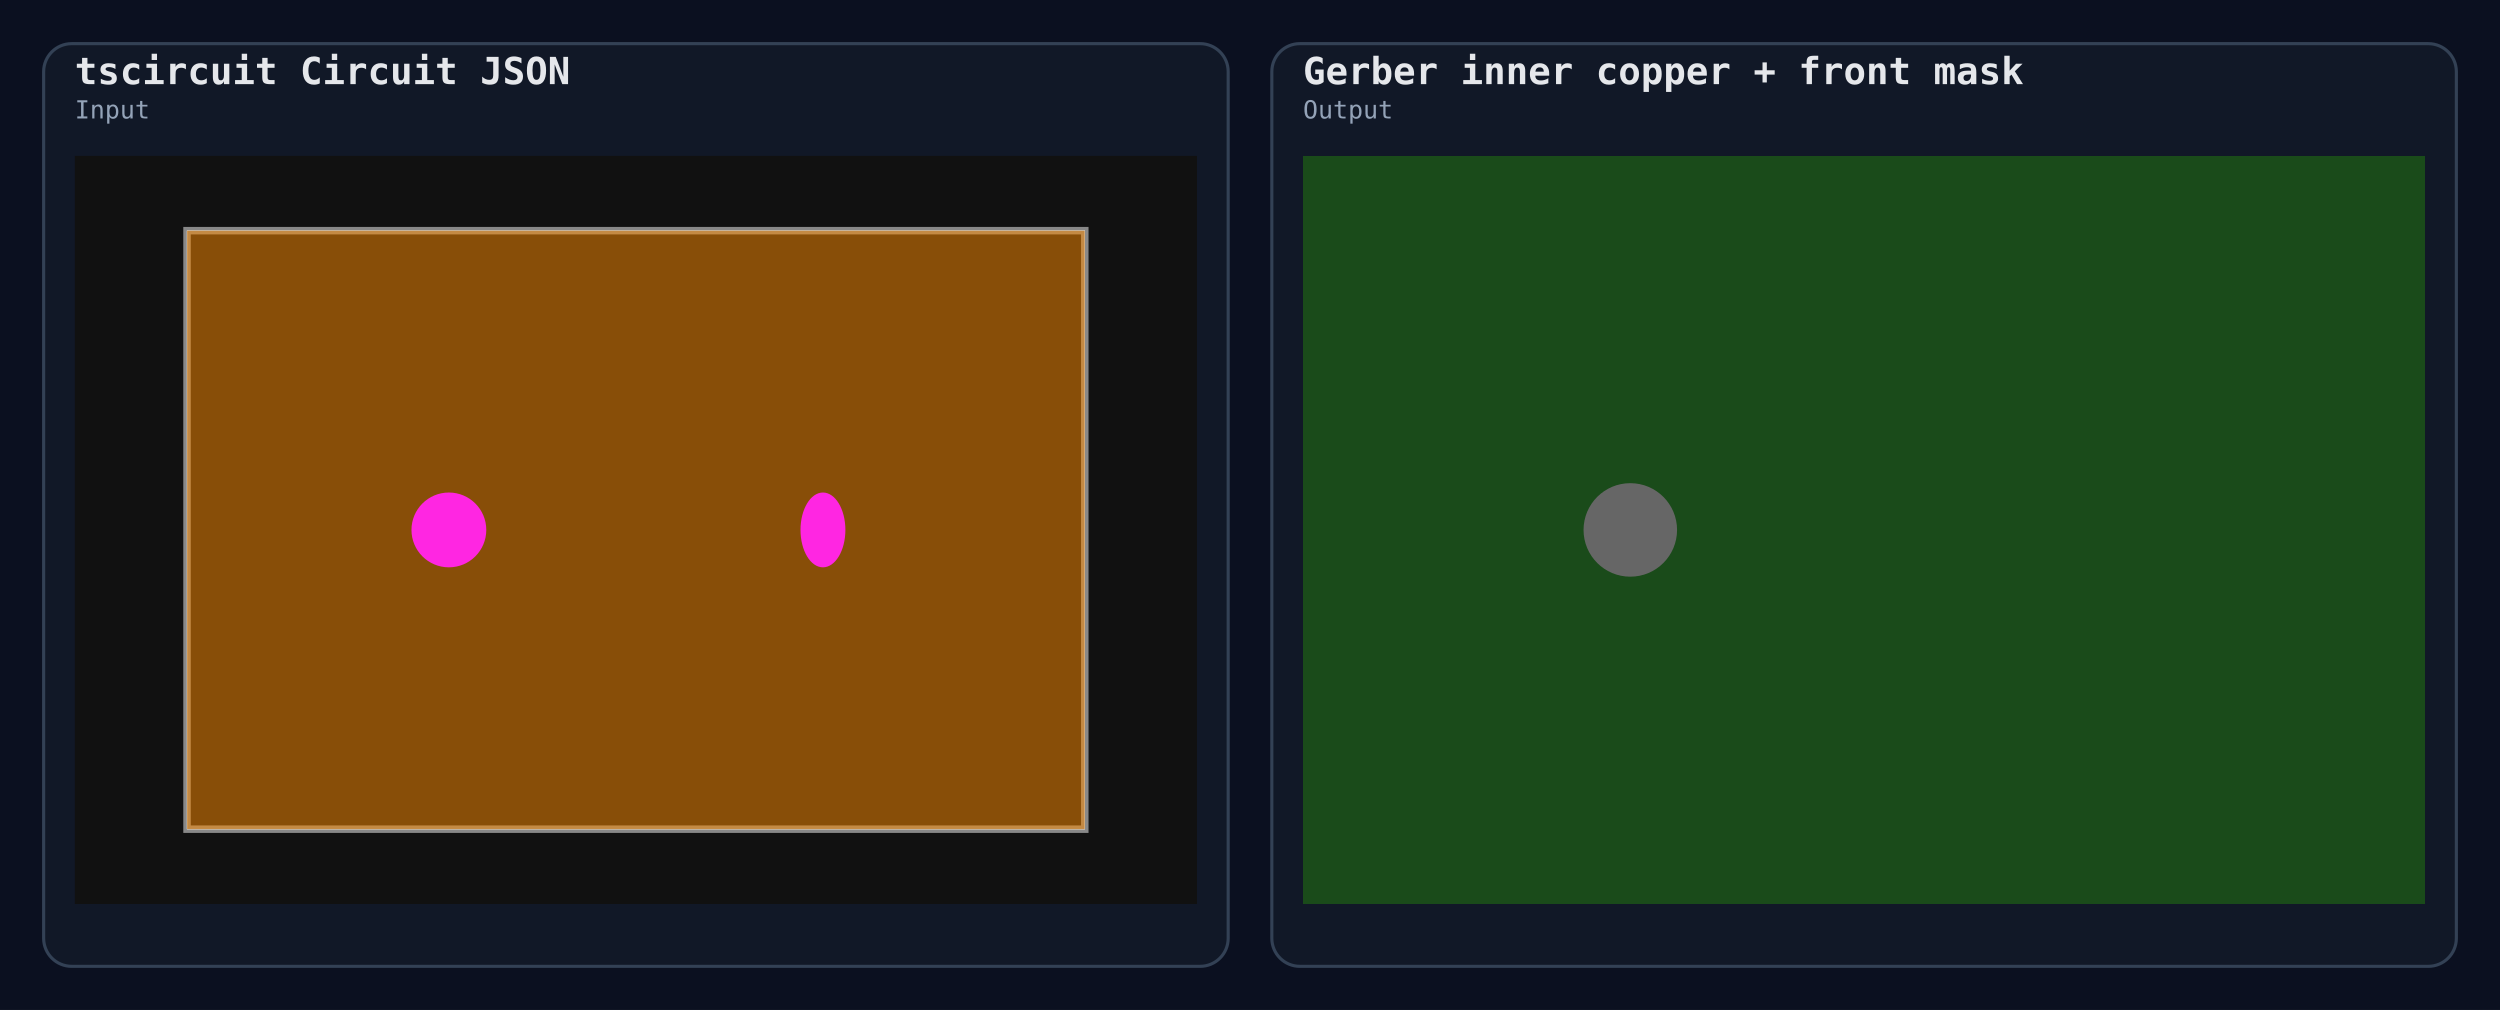
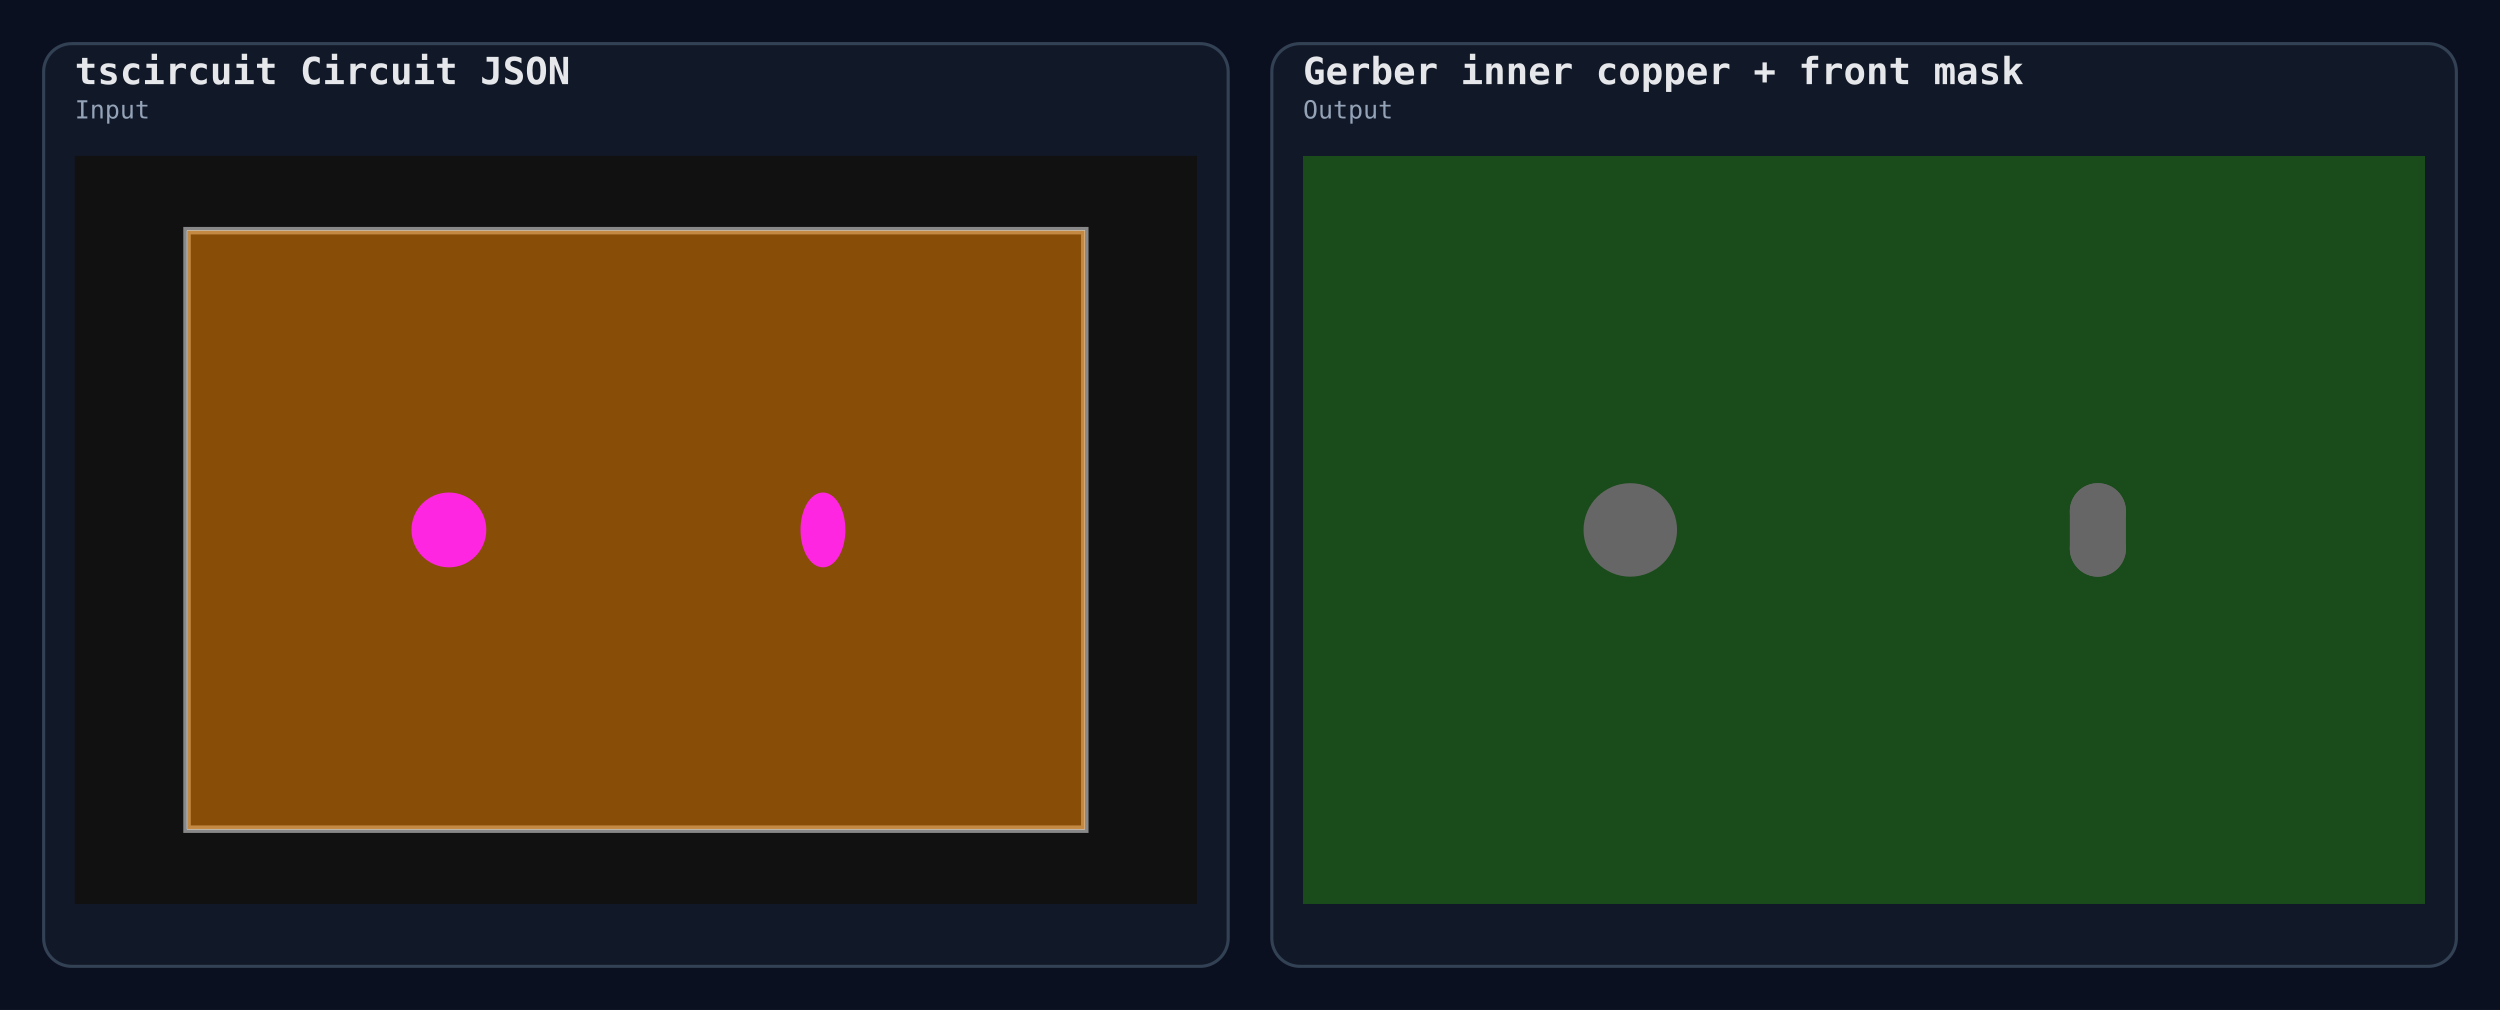
<svg xmlns="http://www.w3.org/2000/svg" xmlns:xlink="http://www.w3.org/1999/xlink" version="1.1" viewBox="0 0 1604 648" width="1604" height="648">
  <defs>
    <style>.snapshot-label { font: 600 24px ui-monospace, SFMono-Regular, Menlo, monospace; fill: #e5e7eb; }.snapshot-subtitle { font: 500 16px ui-monospace, SFMono-Regular, Menlo, monospace; fill: #94a3b8; }</style>
  </defs>
  <rect x="0" y="0" width="1604" height="648" fill="#0b1020" />
  <rect x="28" y="28" width="760" height="592" rx="18" fill="#111827" stroke="#334155" stroke-width="2" />
  <rect x="816" y="28" width="760" height="592" rx="18" fill="#111827" stroke="#334155" stroke-width="2" />
  <text x="48" y="54" class="snapshot-label">tscircuit Circuit JSON</text>
  <text x="836" y="54" class="snapshot-label">Gerber inner copper + front mask</text>
  <text x="48" y="76" class="snapshot-subtitle">Input</text>
  <text x="836" y="76" class="snapshot-subtitle">Output</text>
  <svg x="48" y="80" width="720" height="520" preserveAspectRatio="xMidYMid meet" viewBox="0 0 800 533.333">
    <style />
    <rect class="boundary" x="0" y="0" fill="#111111" width="800" height="533.333" data-type="pcb_background" data-pcb-layer="global" />
    <rect class="pcb-boundary" fill="none" stroke="#fff" stroke-width="0.3" x="80" y="53.333" width="640" height="426.667" data-type="pcb_boundary" data-pcb-layer="global" />
    <path class="pcb-board" d="M 80 480 L 720 480 L 720 53.333 L 80 53.333 Z" fill="none" stroke="rgba(255, 255, 255, 0.5)" stroke-width="5.333" data-type="pcb_board" data-pcb-layer="board" />
    <rect class="pcb-copper-pour pcb-copper-pour-rect" x="-320" y="-213.333" width="640" height="426.667" transform="matrix(1,0,0,1,400,266.6667)" fill="rgb(255, 140, 0)" fill-opacity="0.5" data-type="pcb_copper_pour" data-pcb-layer="inner1" />
    <circle class="pcb-hole" cx="266.667" cy="266.667" r="26.667" fill="#FF26E2" data-type="pcb_hole" data-pcb-layer="drill" />
    <ellipse class="pcb-hole" cx="533.333" cy="266.667" rx="16" ry="26.667" fill="#FF26E2" data-type="pcb_hole" data-pcb-layer="drill" />
  </svg>
-   <svg x="836" y="80" width="720" height="520" preserveAspectRatio="xMidYMid meet" viewBox="-6000 -4000 12000 8000" version="1.1" stroke-linecap="round" stroke-linejoin="round" stroke-width="0" fill-rule="evenodd" clip-rule="evenodd" id="Pmys3IZ51JNr_top">
+   <svg x="836" y="80" width="720" height="520" preserveAspectRatio="xMidYMid meet" viewBox="-6000 -4000 12000 8000" version="1.1" stroke-linecap="round" stroke-linejoin="round" stroke-width="0" fill-rule="evenodd" clip-rule="evenodd" id="ooulOcoJVMsN_top">
    <defs>
-       <style>.Pmys3IZ51JNr_fr4 {color: #666666;}
- .Pmys3IZ51JNr_cu {color: #cccccc;}
- .Pmys3IZ51JNr_cf {color: #cc9933;}
- .Pmys3IZ51JNr_sm {color: #004200; opacity: 0.749;}
- .Pmys3IZ51JNr_ss {color: #ffffff;}
- .Pmys3IZ51JNr_sp {color: #999999;}
- .Pmys3IZ51JNr_out {color: #000000;}</style>
-       <circle cx="0" cy="0" r="500" id="F3URZL-HRkPx_pad-10" />
-       <g id="Pmys3IZ51JNr_top_soldermask">
-         <use xlink:href="#F3URZL-HRkPx_pad-10" x="-2500" y="0" />
+       <style>.ooulOcoJVMsN_fr4 {color: #666666;}
+ .ooulOcoJVMsN_cu {color: #cccccc;}
+ .ooulOcoJVMsN_cf {color: #cc9933;}
+ .ooulOcoJVMsN_sm {color: #004200; opacity: 0.749;}
+ .ooulOcoJVMsN_ss {color: #ffffff;}
+ .ooulOcoJVMsN_sp {color: #999999;}
+ .ooulOcoJVMsN_out {color: #000000;}</style>
+       <circle cx="0" cy="0" r="500" id="lcWhSdJ_V2lT_pad-10" />
+       <circle cx="0" cy="0" r="300" id="lcWhSdJ_V2lT_pad-11" />
+       <g id="ooulOcoJVMsN_top_soldermask">
+         <use xlink:href="#lcWhSdJ_V2lT_pad-10" x="-2500" y="0" />
+         <use xlink:href="#lcWhSdJ_V2lT_pad-11" x="2500" y="-200" />
+         <use xlink:href="#lcWhSdJ_V2lT_pad-11" x="2500" y="200" />
+         <path d="M 2500 -200 2500 200" fill="none" stroke-width="599.999" />
      </g>
-       <clipPath id="Pmys3IZ51JNr_top_outline">
+       <clipPath id="ooulOcoJVMsN_top_outline">
        <path d="M -6000 -4000 6000 -4000 6000 4000 -6000 4000 -6000 -4000" fill="none" stroke-width="50" />
      </clipPath>
-       <mask id="Pmys3IZ51JNr_top_mech-mask">
+       <mask id="ooulOcoJVMsN_top_mech-mask">
        <g fill="#000" stroke="#000">
          <rect x="-6000" y="-4000" width="12000" height="8000" fill="#fff" />
        </g>
      </mask>
-       <mask id="Pmys3IZ51JNr_top_sm-mask">
+       <mask id="ooulOcoJVMsN_top_sm-mask">
        <g fill="#000" stroke="#000">
          <rect x="-6000" y="-4000" width="12000" height="8000" fill="#fff" />
-           <use xlink:href="#Pmys3IZ51JNr_top_soldermask" />
+           <use xlink:href="#ooulOcoJVMsN_top_soldermask" />
        </g>
      </mask>
    </defs>
    <g transform="translate(0,0) scale(1,-1)">
-       <g mask="url(#Pmys3IZ51JNr_top_mech-mask)" clip-path="url(#Pmys3IZ51JNr_top_outline)">
-         <rect x="-6000" y="-4000" width="12000" height="8000" fill="currentColor" class="Pmys3IZ51JNr_fr4" />
-         <g mask="url(#Pmys3IZ51JNr_top_sm-mask)">
-           <rect x="-6000" y="-4000" width="12000" height="8000" fill="currentColor" class="Pmys3IZ51JNr_sm" />
+       <g mask="url(#ooulOcoJVMsN_top_mech-mask)" clip-path="url(#ooulOcoJVMsN_top_outline)">
+         <rect x="-6000" y="-4000" width="12000" height="8000" fill="currentColor" class="ooulOcoJVMsN_fr4" />
+         <g mask="url(#ooulOcoJVMsN_top_sm-mask)">
+           <rect x="-6000" y="-4000" width="12000" height="8000" fill="currentColor" class="ooulOcoJVMsN_sm" />
        </g>
      </g>
    </g>
  </svg>
</svg>
